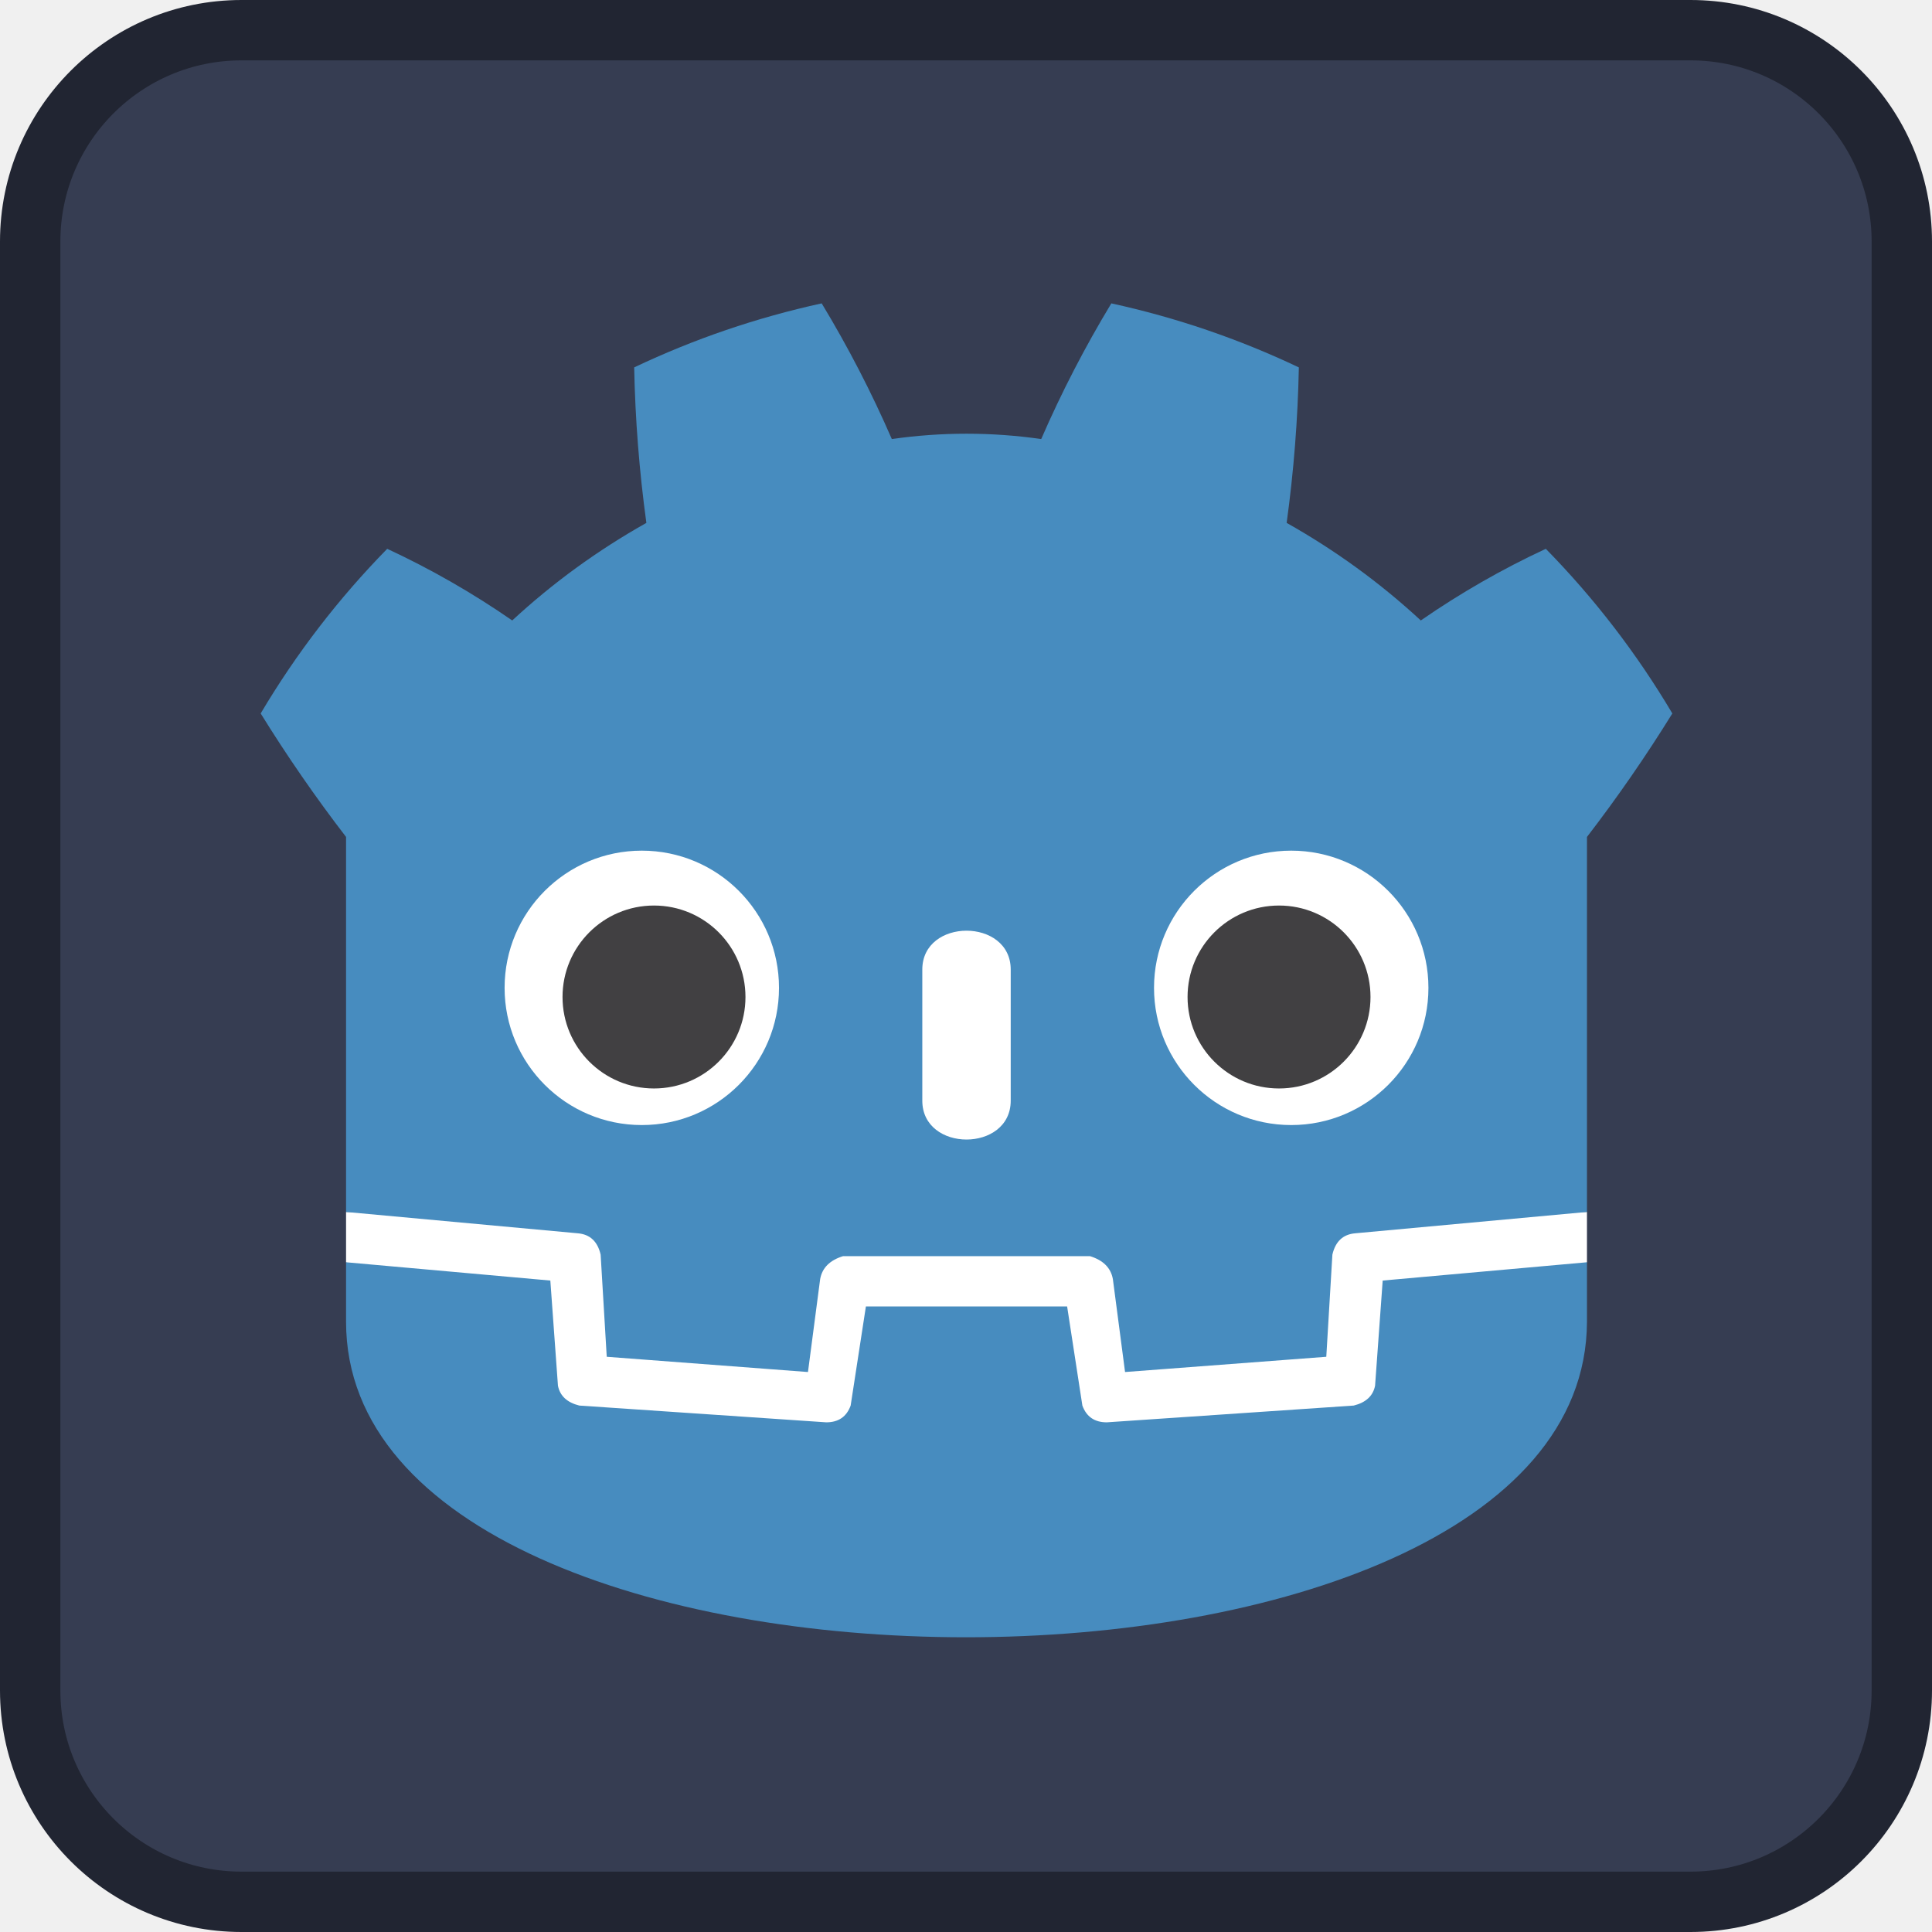
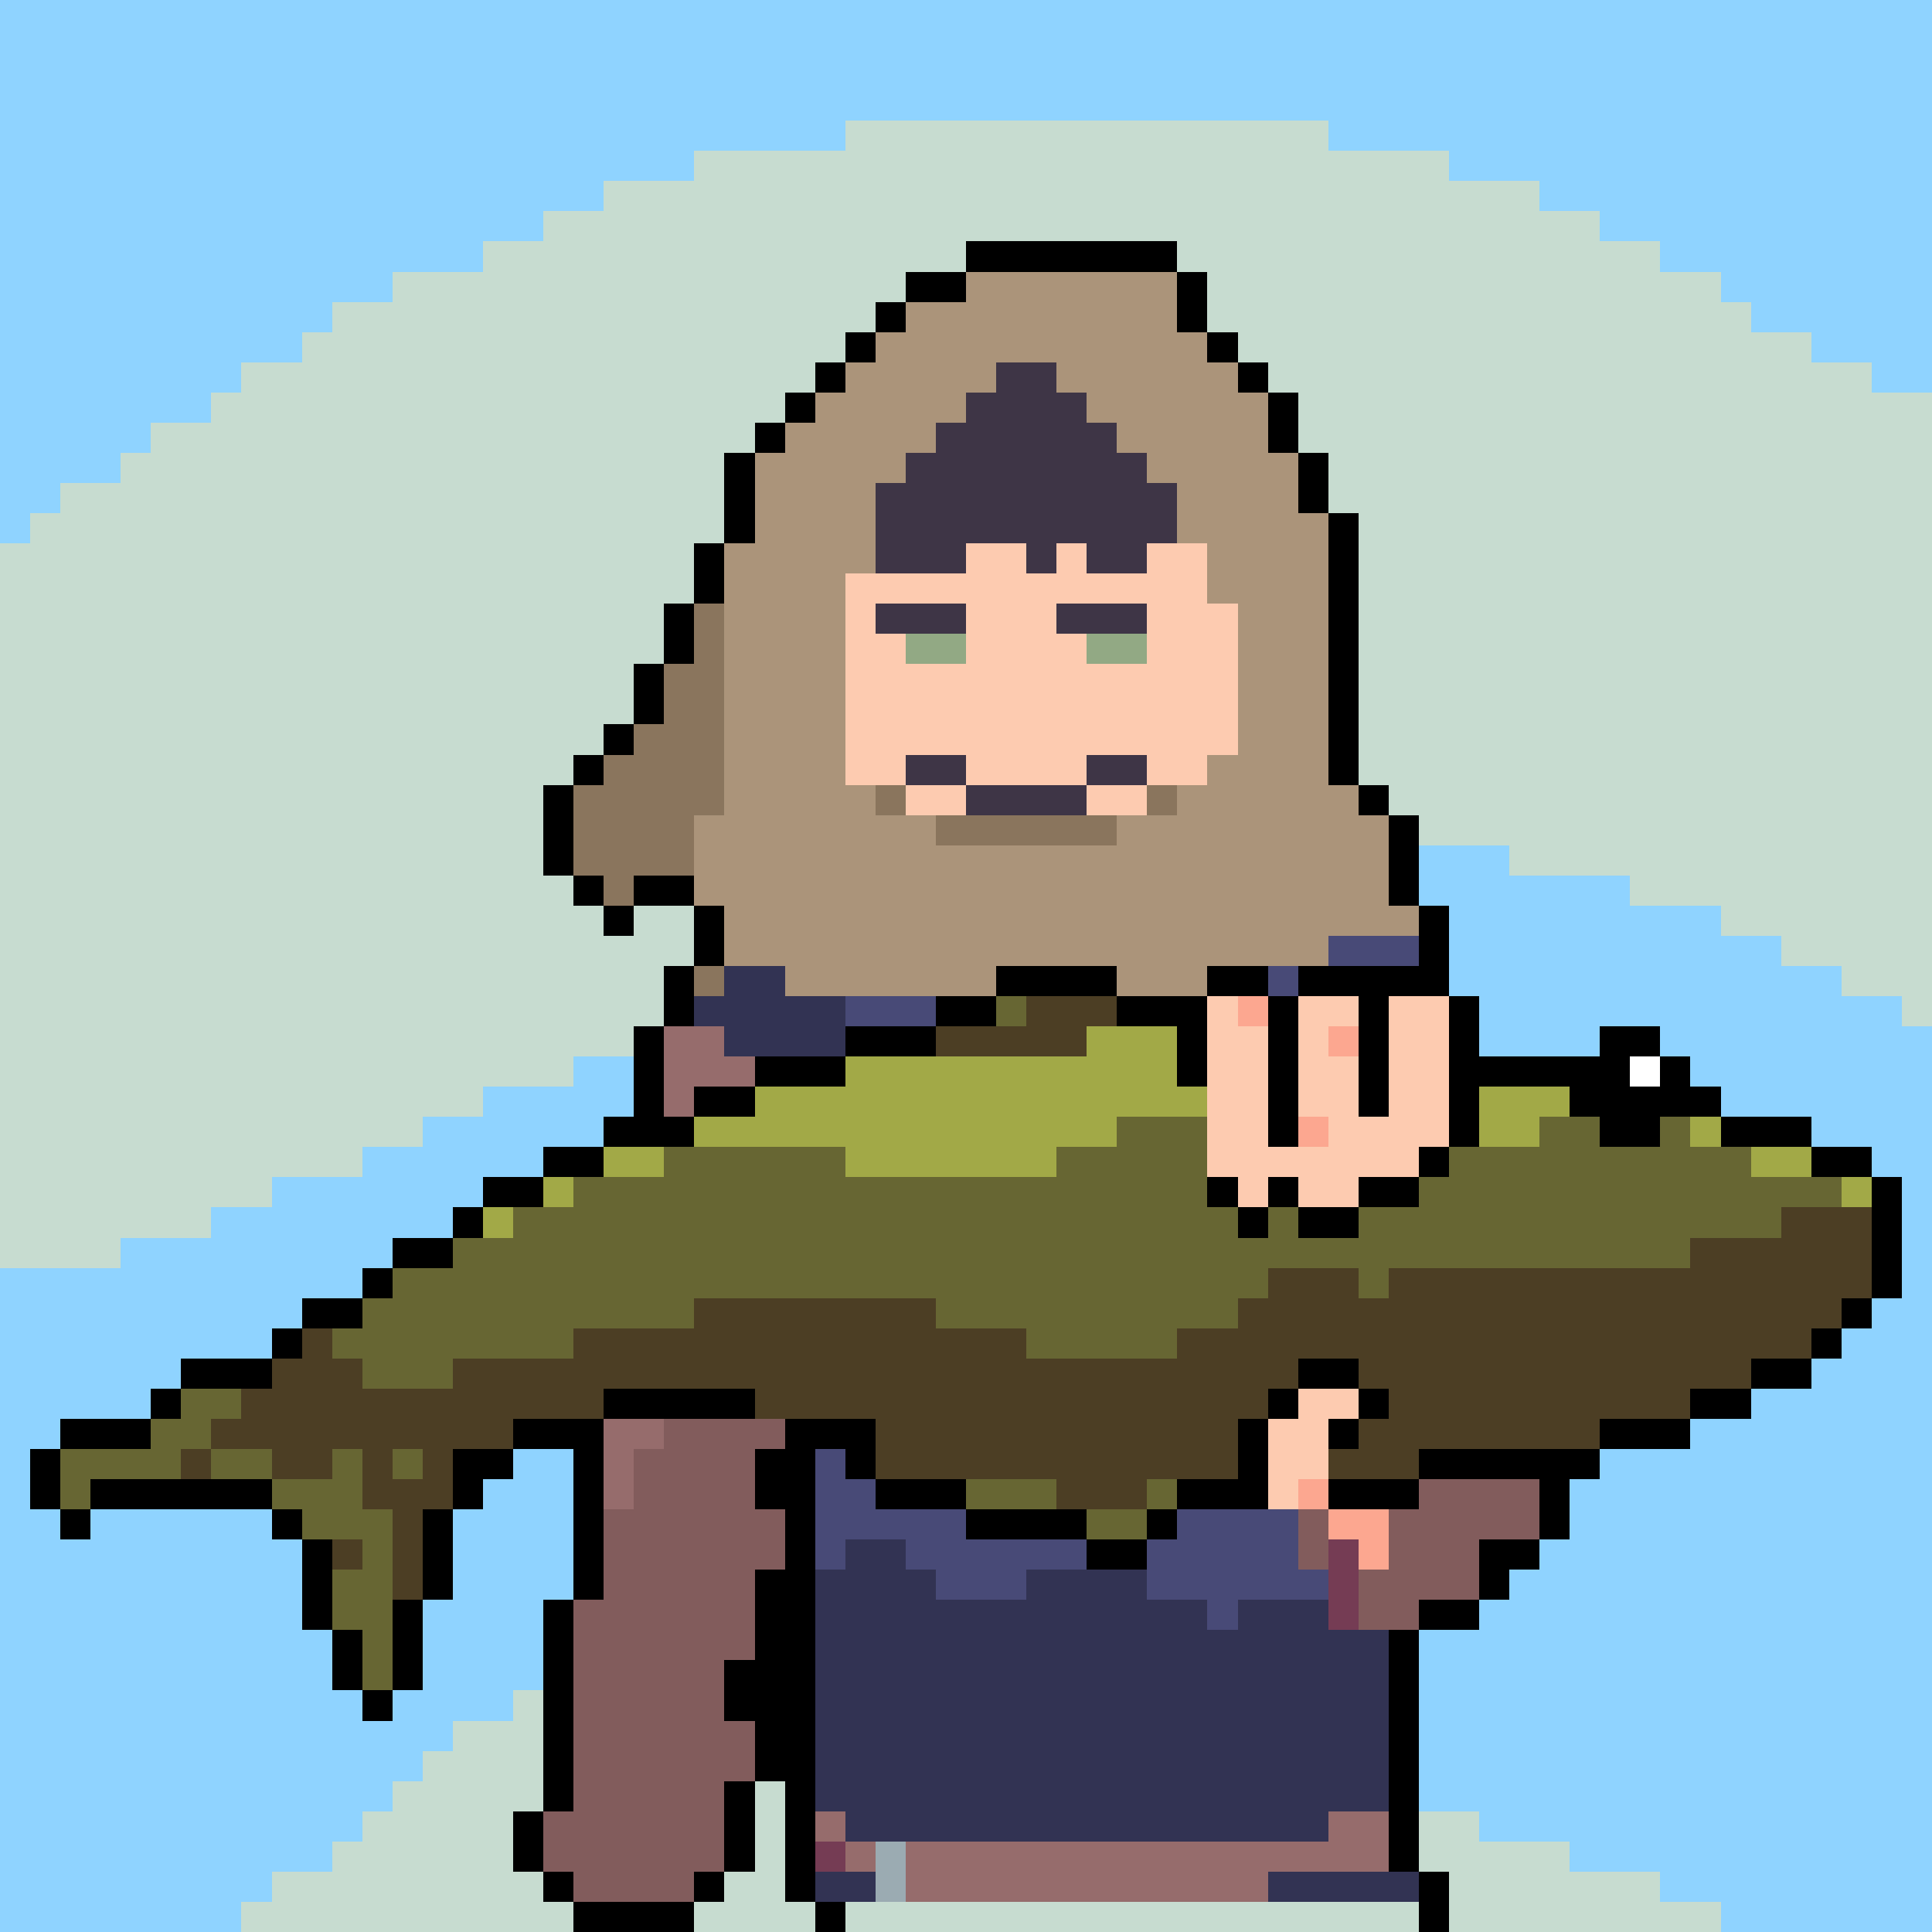
- <svg xmlns="http://www.w3.org/2000/svg" width="128" height="128">
-   <rect width="124" height="124" x="2" y="2" fill="#363d52" stroke="#212532" stroke-width="4" rx="14" />
-   <g fill="#fff" transform="translate(12.322 12.322)scale(.101)">
-     <path d="M105 673v33q407 354 814 0v-33z" />
-     <path fill="#478cbf" d="m105 673 152 14q12 1 15 14l4 67 132 10 8-61q2-11 15-15h162q13 4 15 15l8 61 132-10 4-67q3-13 15-14l152-14V427q30-39 56-81-35-59-83-108-43 20-82 47-40-37-88-64 7-51 8-102-59-28-123-42-26 43-46 89-49-7-98 0-20-46-46-89-64 14-123 42 1 51 8 102-48 27-88 64-39-27-82-47-48 49-83 108 26 42 56 81zm0 33v39c0 276 813 276 814 0v-39l-134 12-5 69q-2 10-14 13l-162 11q-12 0-16-11l-10-65H446l-10 65q-4 11-16 11l-162-11q-12-3-14-13l-5-69z" />
-     <path d="M483 600c0 34 58 34 58 0v-86c0-34-58-34-58 0z" />
-     <circle cx="725" cy="526" r="90" />
-     <circle cx="299" cy="526" r="90" />
-   </g>
-   <g fill="#414042" transform="translate(12.322 12.322)scale(.101)">
-     <circle cx="307" cy="532" r="60" />
-     <circle cx="717" cy="532" r="60" />
-   </g>
+ <svg xmlns="http://www.w3.org/2000/svg" version="1.1" width="128" height="128" shape-rendering="crispEdges">
+   <rect x="0" y="0" width="128" height="8" fill="#8FD3FF" />
+   <rect x="0" y="8" width="56" height="2" fill="#8FD3FF" />
+   <rect x="56" y="8" width="32" height="8" fill="#C7DCD0" />
+   <rect x="88" y="8" width="40" height="2" fill="#8FD3FF" />
+   <rect x="0" y="10" width="46" height="2" fill="#8FD3FF" />
+   <rect x="46" y="10" width="10" height="14" fill="#C7DCD0" />
+   <rect x="88" y="10" width="8" height="24" fill="#C7DCD0" />
+   <rect x="96" y="10" width="32" height="2" fill="#8FD3FF" />
+   <rect x="0" y="12" width="40" height="2" fill="#8FD3FF" />
+   <rect x="40" y="12" width="6" height="28" fill="#C7DCD0" />
+   <rect x="96" y="12" width="6" height="44" fill="#C7DCD0" />
+   <rect x="102" y="12" width="26" height="2" fill="#8FD3FF" />
+   <rect x="0" y="14" width="36" height="2" fill="#8FD3FF" />
+   <rect x="36" y="14" width="4" height="36" fill="#C7DCD0" />
+   <rect x="102" y="14" width="4" height="44" fill="#C7DCD0" />
+   <rect x="106" y="14" width="22" height="2" fill="#8FD3FF" />
+   <rect x="0" y="16" width="32" height="2" fill="#8FD3FF" />
+   <rect x="32" y="16" width="4" height="56" fill="#C7DCD0" />
+   <rect x="56" y="16" width="8" height="2" fill="#C7DCD0" />
+   <rect x="64" y="16" width="14" height="2" fill="#000000" />
+   <rect x="78" y="16" width="10" height="2" fill="#C7DCD0" />
+   <rect x="106" y="16" width="4" height="42" fill="#C7DCD0" />
+   <rect x="110" y="16" width="18" height="2" fill="#8FD3FF" />
+   <rect x="0" y="18" width="26" height="2" fill="#8FD3FF" />
+   <rect x="26" y="18" width="6" height="56" fill="#C7DCD0" />
+   <rect x="56" y="18" width="4" height="2" fill="#C7DCD0" />
+   <rect x="60" y="18" width="4" height="2" fill="#000000" />
+   <rect x="64" y="18" width="14" height="6" fill="#AB947A" />
+   <rect x="78" y="18" width="2" height="4" fill="#000000" />
+   <rect x="80" y="18" width="8" height="4" fill="#C7DCD0" />
+   <rect x="110" y="18" width="4" height="42" fill="#C7DCD0" />
+   <rect x="114" y="18" width="14" height="2" fill="#8FD3FF" />
+   <rect x="0" y="20" width="22" height="2" fill="#8FD3FF" />
+   <rect x="22" y="20" width="4" height="56" fill="#C7DCD0" />
+   <rect x="56" y="20" width="2" height="2" fill="#C7DCD0" />
+   <rect x="58" y="20" width="2" height="2" fill="#000000" />
+   <rect x="60" y="20" width="4" height="8" fill="#AB947A" />
+   <rect x="114" y="20" width="2" height="42" fill="#C7DCD0" />
+   <rect x="116" y="20" width="12" height="2" fill="#8FD3FF" />
+   <rect x="0" y="22" width="20" height="2" fill="#8FD3FF" />
+   <rect x="20" y="22" width="2" height="56" fill="#C7DCD0" />
+   <rect x="56" y="22" width="2" height="2" fill="#000000" />
+   <rect x="58" y="22" width="2" height="10" fill="#AB947A" />
+   <rect x="78" y="22" width="2" height="14" fill="#AB947A" />
+   <rect x="80" y="22" width="2" height="2" fill="#000000" />
+   <rect x="82" y="22" width="6" height="2" fill="#C7DCD0" />
+   <rect x="116" y="22" width="4" height="40" fill="#C7DCD0" />
+   <rect x="120" y="22" width="8" height="2" fill="#8FD3FF" />
+   <rect x="0" y="24" width="16" height="2" fill="#8FD3FF" />
+   <rect x="16" y="24" width="4" height="54" fill="#C7DCD0" />
+   <rect x="46" y="24" width="8" height="2" fill="#C7DCD0" />
+   <rect x="54" y="24" width="2" height="2" fill="#000000" />
+   <rect x="56" y="24" width="2" height="14" fill="#AB947A" />
+   <rect x="64" y="24" width="2" height="2" fill="#AB947A" />
+   <rect x="66" y="24" width="4" height="12" fill="#3E3546" />
+   <rect x="70" y="24" width="8" height="2" fill="#AB947A" />
+   <rect x="80" y="24" width="2" height="16" fill="#AB947A" />
+   <rect x="82" y="24" width="2" height="2" fill="#000000" />
+   <rect x="84" y="24" width="4" height="2" fill="#C7DCD0" />
+   <rect x="120" y="24" width="4" height="40" fill="#C7DCD0" />
+   <rect x="124" y="24" width="4" height="2" fill="#8FD3FF" />
+   <rect x="0" y="26" width="14" height="2" fill="#8FD3FF" />
+   <rect x="14" y="26" width="2" height="54" fill="#C7DCD0" />
+   <rect x="46" y="26" width="6" height="2" fill="#C7DCD0" />
+   <rect x="52" y="26" width="2" height="2" fill="#000000" />
+   <rect x="54" y="26" width="2" height="40" fill="#AB947A" />
+   <rect x="64" y="26" width="2" height="10" fill="#3E3546" />
+   <rect x="70" y="26" width="2" height="10" fill="#3E3546" />
+   <rect x="72" y="26" width="6" height="2" fill="#AB947A" />
+   <rect x="82" y="26" width="2" height="38" fill="#AB947A" />
+   <rect x="84" y="26" width="2" height="4" fill="#000000" />
+   <rect x="86" y="26" width="2" height="4" fill="#C7DCD0" />
+   <rect x="124" y="26" width="4" height="40" fill="#C7DCD0" />
+   <rect x="0" y="28" width="10" height="2" fill="#8FD3FF" />
+   <rect x="10" y="28" width="4" height="54" fill="#C7DCD0" />
+   <rect x="46" y="28" width="4" height="2" fill="#C7DCD0" />
+   <rect x="50" y="28" width="2" height="2" fill="#000000" />
+   <rect x="52" y="28" width="2" height="38" fill="#AB947A" />
+   <rect x="60" y="28" width="2" height="2" fill="#AB947A" />
+   <rect x="62" y="28" width="2" height="10" fill="#3E3546" />
+   <rect x="72" y="28" width="2" height="10" fill="#3E3546" />
+   <rect x="74" y="28" width="4" height="2" fill="#AB947A" />
+   <rect x="0" y="30" width="8" height="2" fill="#8FD3FF" />
+   <rect x="8" y="30" width="2" height="52" fill="#C7DCD0" />
+   <rect x="46" y="30" width="2" height="6" fill="#C7DCD0" />
+   <rect x="48" y="30" width="2" height="6" fill="#000000" />
+   <rect x="50" y="30" width="2" height="34" fill="#AB947A" />
+   <rect x="60" y="30" width="2" height="8" fill="#3E3546" />
+   <rect x="74" y="30" width="2" height="8" fill="#3E3546" />
+   <rect x="76" y="30" width="2" height="2" fill="#AB947A" />
+   <rect x="84" y="30" width="2" height="34" fill="#AB947A" />
+   <rect x="86" y="30" width="2" height="4" fill="#000000" />
+   <rect x="0" y="32" width="4" height="2" fill="#8FD3FF" />
+   <rect x="4" y="32" width="4" height="52" fill="#C7DCD0" />
+   <rect x="58" y="32" width="2" height="6" fill="#3E3546" />
+   <rect x="76" y="32" width="2" height="4" fill="#3E3546" />
+   <rect x="0" y="34" width="2" height="2" fill="#8FD3FF" />
+   <rect x="2" y="34" width="2" height="50" fill="#C7DCD0" />
+   <rect x="86" y="34" width="2" height="30" fill="#AB947A" />
+   <rect x="88" y="34" width="2" height="18" fill="#000000" />
+   <rect x="90" y="34" width="6" height="18" fill="#C7DCD0" />
+   <rect x="0" y="36" width="2" height="48" fill="#C7DCD0" />
+   <rect x="46" y="36" width="2" height="4" fill="#000000" />
+   <rect x="48" y="36" width="2" height="28" fill="#AB947A" />
+   <rect x="64" y="36" width="4" height="16" fill="#FDCBB0" />
+   <rect x="68" y="36" width="2" height="2" fill="#3E3546" />
+   <rect x="70" y="36" width="2" height="4" fill="#FDCBB0" />
+   <rect x="76" y="36" width="4" height="16" fill="#FDCBB0" />
+   <rect x="56" y="38" width="8" height="2" fill="#FDCBB0" />
+   <rect x="68" y="38" width="2" height="14" fill="#FDCBB0" />
+   <rect x="72" y="38" width="4" height="2" fill="#FDCBB0" />
+   <rect x="40" y="40" width="4" height="4" fill="#C7DCD0" />
+   <rect x="44" y="40" width="2" height="4" fill="#000000" />
+   <rect x="46" y="40" width="2" height="14" fill="#8A755D" />
+   <rect x="56" y="40" width="2" height="12" fill="#FDCBB0" />
+   <rect x="58" y="40" width="6" height="2" fill="#3E3546" />
+   <rect x="70" y="40" width="6" height="2" fill="#3E3546" />
+   <rect x="80" y="40" width="2" height="10" fill="#FDCBB0" />
+   <rect x="58" y="42" width="2" height="10" fill="#FDCBB0" />
+   <rect x="60" y="42" width="4" height="2" fill="#92A984" />
+   <rect x="70" y="42" width="2" height="10" fill="#FDCBB0" />
+   <rect x="72" y="42" width="4" height="2" fill="#92A984" />
+   <rect x="40" y="44" width="2" height="4" fill="#C7DCD0" />
+   <rect x="42" y="44" width="2" height="4" fill="#000000" />
+   <rect x="44" y="44" width="2" height="14" fill="#8A755D" />
+   <rect x="60" y="44" width="4" height="6" fill="#FDCBB0" />
+   <rect x="72" y="44" width="4" height="6" fill="#FDCBB0" />
+   <rect x="40" y="48" width="2" height="2" fill="#000000" />
+   <rect x="42" y="48" width="2" height="10" fill="#8A755D" />
+   <rect x="36" y="50" width="2" height="2" fill="#C7DCD0" />
+   <rect x="38" y="50" width="2" height="2" fill="#000000" />
+   <rect x="40" y="50" width="2" height="10" fill="#8A755D" />
+   <rect x="60" y="50" width="4" height="2" fill="#3E3546" />
+   <rect x="72" y="50" width="4" height="2" fill="#3E3546" />
+   <rect x="80" y="50" width="2" height="14" fill="#AB947A" />
+   <rect x="36" y="52" width="2" height="6" fill="#000000" />
+   <rect x="38" y="52" width="2" height="6" fill="#8A755D" />
+   <rect x="56" y="52" width="2" height="14" fill="#AB947A" />
+   <rect x="58" y="52" width="2" height="2" fill="#8A755D" />
+   <rect x="60" y="52" width="4" height="2" fill="#FDCBB0" />
+   <rect x="64" y="52" width="8" height="2" fill="#3E3546" />
+   <rect x="72" y="52" width="4" height="2" fill="#FDCBB0" />
+   <rect x="76" y="52" width="2" height="2" fill="#8A755D" />
+   <rect x="78" y="52" width="2" height="14" fill="#AB947A" />
+   <rect x="88" y="52" width="2" height="10" fill="#AB947A" />
+   <rect x="90" y="52" width="2" height="2" fill="#000000" />
+   <rect x="92" y="52" width="4" height="2" fill="#C7DCD0" />
+   <rect x="46" y="54" width="2" height="6" fill="#AB947A" />
+   <rect x="58" y="54" width="4" height="12" fill="#AB947A" />
+   <rect x="62" y="54" width="12" height="2" fill="#8A755D" />
+   <rect x="74" y="54" width="4" height="12" fill="#AB947A" />
+   <rect x="90" y="54" width="2" height="8" fill="#AB947A" />
+   <rect x="92" y="54" width="2" height="6" fill="#000000" />
+   <rect x="94" y="54" width="2" height="2" fill="#C7DCD0" />
+   <rect x="62" y="56" width="12" height="8" fill="#AB947A" />
+   <rect x="94" y="56" width="6" height="4" fill="#8FD3FF" />
+   <rect x="100" y="56" width="2" height="2" fill="#C7DCD0" />
+   <rect x="36" y="58" width="2" height="14" fill="#C7DCD0" />
+   <rect x="38" y="58" width="2" height="2" fill="#000000" />
+   <rect x="42" y="58" width="4" height="2" fill="#000000" />
+   <rect x="100" y="58" width="8" height="10" fill="#8FD3FF" />
+   <rect x="108" y="58" width="2" height="2" fill="#C7DCD0" />
+   <rect x="38" y="60" width="2" height="10" fill="#C7DCD0" />
+   <rect x="40" y="60" width="2" height="2" fill="#000000" />
+   <rect x="42" y="60" width="4" height="4" fill="#C7DCD0" />
+   <rect x="46" y="60" width="2" height="4" fill="#000000" />
+   <rect x="92" y="60" width="2" height="2" fill="#AB947A" />
+   <rect x="94" y="60" width="2" height="6" fill="#000000" />
+   <rect x="96" y="60" width="4" height="6" fill="#8FD3FF" />
+   <rect x="108" y="60" width="6" height="8" fill="#8FD3FF" />
+   <rect x="40" y="62" width="2" height="8" fill="#C7DCD0" />
+   <rect x="88" y="62" width="6" height="2" fill="#484A77" />
+   <rect x="114" y="62" width="4" height="12" fill="#8FD3FF" />
+   <rect x="118" y="62" width="2" height="2" fill="#C7DCD0" />
+   <rect x="42" y="64" width="2" height="4" fill="#C7DCD0" />
+   <rect x="44" y="64" width="2" height="4" fill="#000000" />
+   <rect x="46" y="64" width="2" height="2" fill="#8A755D" />
+   <rect x="48" y="64" width="4" height="6" fill="#323353" />
+   <rect x="62" y="64" width="4" height="2" fill="#AB947A" />
+   <rect x="66" y="64" width="8" height="2" fill="#000000" />
+   <rect x="80" y="64" width="4" height="2" fill="#000000" />
+   <rect x="84" y="64" width="2" height="2" fill="#484A77" />
+   <rect x="86" y="64" width="8" height="2" fill="#000000" />
+   <rect x="118" y="64" width="4" height="10" fill="#8FD3FF" />
+   <rect x="122" y="64" width="2" height="2" fill="#C7DCD0" />
+   <rect x="46" y="66" width="2" height="2" fill="#323353" />
+   <rect x="52" y="66" width="4" height="4" fill="#323353" />
+   <rect x="56" y="66" width="6" height="2" fill="#484A77" />
+   <rect x="62" y="66" width="4" height="2" fill="#000000" />
+   <rect x="66" y="66" width="2" height="2" fill="#676633" />
+   <rect x="68" y="66" width="6" height="2" fill="#4C3E24" />
+   <rect x="74" y="66" width="6" height="2" fill="#000000" />
+   <rect x="80" y="66" width="2" height="12" fill="#FDCBB0" />
+   <rect x="82" y="66" width="2" height="2" fill="#FCA790" />
+   <rect x="84" y="66" width="2" height="10" fill="#000000" />
+   <rect x="86" y="66" width="4" height="2" fill="#FDCBB0" />
+   <rect x="90" y="66" width="2" height="8" fill="#000000" />
+   <rect x="92" y="66" width="4" height="10" fill="#FDCBB0" />
+   <rect x="96" y="66" width="2" height="10" fill="#000000" />
+   <rect x="98" y="66" width="2" height="4" fill="#8FD3FF" />
+   <rect x="122" y="66" width="4" height="10" fill="#8FD3FF" />
+   <rect x="126" y="66" width="2" height="2" fill="#C7DCD0" />
+   <rect x="42" y="68" width="2" height="8" fill="#000000" />
+   <rect x="44" y="68" width="4" height="4" fill="#966C6C" />
+   <rect x="56" y="68" width="6" height="2" fill="#000000" />
+   <rect x="62" y="68" width="10" height="2" fill="#4C3E24" />
+   <rect x="72" y="68" width="6" height="6" fill="#A2A947" />
+   <rect x="78" y="68" width="2" height="4" fill="#000000" />
+   <rect x="82" y="68" width="2" height="12" fill="#FDCBB0" />
+   <rect x="86" y="68" width="2" height="6" fill="#FDCBB0" />
+   <rect x="88" y="68" width="2" height="2" fill="#FCA790" />
+   <rect x="100" y="68" width="6" height="2" fill="#8FD3FF" />
+   <rect x="106" y="68" width="4" height="2" fill="#000000" />
+   <rect x="110" y="68" width="4" height="2" fill="#8FD3FF" />
+   <rect x="126" y="68" width="2" height="60" fill="#8FD3FF" />
+   <rect x="38" y="70" width="4" height="4" fill="#8FD3FF" />
+   <rect x="48" y="70" width="2" height="2" fill="#966C6C" />
+   <rect x="50" y="70" width="6" height="2" fill="#000000" />
+   <rect x="56" y="70" width="16" height="6" fill="#A2A947" />
+   <rect x="88" y="70" width="2" height="10" fill="#FDCBB0" />
+   <rect x="98" y="70" width="10" height="2" fill="#000000" />
+   <rect x="108" y="70" width="2" height="2" fill="#FFFFFF" />
+   <rect x="110" y="70" width="2" height="4" fill="#000000" />
+   <rect x="112" y="70" width="2" height="2" fill="#8FD3FF" />
+   <rect x="32" y="72" width="6" height="4" fill="#8FD3FF" />
+   <rect x="44" y="72" width="2" height="2" fill="#966C6C" />
+   <rect x="46" y="72" width="4" height="2" fill="#000000" />
+   <rect x="50" y="72" width="6" height="4" fill="#A2A947" />
+   <rect x="78" y="72" width="2" height="2" fill="#A2A947" />
+   <rect x="98" y="72" width="6" height="2" fill="#A2A947" />
+   <rect x="104" y="72" width="6" height="2" fill="#000000" />
+   <rect x="112" y="72" width="2" height="2" fill="#000000" />
+   <rect x="26" y="74" width="2" height="2" fill="#C7DCD0" />
+   <rect x="28" y="74" width="4" height="6" fill="#8FD3FF" />
+   <rect x="38" y="74" width="2" height="2" fill="#8FD3FF" />
+   <rect x="40" y="74" width="2" height="2" fill="#000000" />
+   <rect x="44" y="74" width="2" height="2" fill="#000000" />
+   <rect x="46" y="74" width="4" height="2" fill="#A2A947" />
+   <rect x="72" y="74" width="2" height="2" fill="#A2A947" />
+   <rect x="74" y="74" width="6" height="14" fill="#676633" />
+   <rect x="86" y="74" width="2" height="2" fill="#FCA790" />
+   <rect x="90" y="74" width="2" height="4" fill="#FDCBB0" />
+   <rect x="98" y="74" width="4" height="2" fill="#A2A947" />
+   <rect x="102" y="74" width="4" height="10" fill="#676633" />
+   <rect x="106" y="74" width="4" height="2" fill="#000000" />
+   <rect x="110" y="74" width="2" height="10" fill="#676633" />
+   <rect x="112" y="74" width="2" height="2" fill="#A2A947" />
+   <rect x="114" y="74" width="6" height="2" fill="#000000" />
+   <rect x="120" y="74" width="2" height="2" fill="#8FD3FF" />
+   <rect x="22" y="76" width="2" height="2" fill="#C7DCD0" />
+   <rect x="24" y="76" width="4" height="6" fill="#8FD3FF" />
+   <rect x="32" y="76" width="4" height="2" fill="#8FD3FF" />
+   <rect x="36" y="76" width="4" height="2" fill="#000000" />
+   <rect x="40" y="76" width="4" height="2" fill="#A2A947" />
+   <rect x="44" y="76" width="12" height="10" fill="#676633" />
+   <rect x="56" y="76" width="14" height="2" fill="#A2A947" />
+   <rect x="70" y="76" width="4" height="14" fill="#676633" />
+   <rect x="84" y="76" width="4" height="2" fill="#FDCBB0" />
+   <rect x="92" y="76" width="2" height="2" fill="#FDCBB0" />
+   <rect x="94" y="76" width="2" height="2" fill="#000000" />
+   <rect x="96" y="76" width="6" height="8" fill="#676633" />
+   <rect x="106" y="76" width="4" height="8" fill="#676633" />
+   <rect x="112" y="76" width="4" height="6" fill="#676633" />
+   <rect x="116" y="76" width="4" height="2" fill="#A2A947" />
+   <rect x="120" y="76" width="4" height="2" fill="#000000" />
+   <rect x="124" y="76" width="2" height="2" fill="#8FD3FF" />
+   <rect x="16" y="78" width="2" height="2" fill="#C7DCD0" />
+   <rect x="18" y="78" width="6" height="8" fill="#8FD3FF" />
+   <rect x="32" y="78" width="4" height="2" fill="#000000" />
+   <rect x="36" y="78" width="2" height="2" fill="#A2A947" />
+   <rect x="38" y="78" width="6" height="10" fill="#676633" />
+   <rect x="56" y="78" width="14" height="8" fill="#676633" />
+   <rect x="80" y="78" width="2" height="2" fill="#000000" />
+   <rect x="84" y="78" width="2" height="2" fill="#000000" />
+   <rect x="86" y="78" width="2" height="2" fill="#FDCBB0" />
+   <rect x="90" y="78" width="4" height="2" fill="#000000" />
+   <rect x="94" y="78" width="2" height="6" fill="#676633" />
+   <rect x="116" y="78" width="6" height="2" fill="#676633" />
+   <rect x="122" y="78" width="2" height="2" fill="#A2A947" />
+   <rect x="124" y="78" width="2" height="8" fill="#000000" />
+   <rect x="14" y="80" width="4" height="10" fill="#8FD3FF" />
+   <rect x="28" y="80" width="2" height="2" fill="#8FD3FF" />
+   <rect x="30" y="80" width="2" height="2" fill="#000000" />
+   <rect x="32" y="80" width="2" height="2" fill="#A2A947" />
+   <rect x="34" y="80" width="4" height="10" fill="#676633" />
+   <rect x="80" y="80" width="2" height="8" fill="#676633" />
+   <rect x="82" y="80" width="2" height="2" fill="#000000" />
+   <rect x="84" y="80" width="2" height="4" fill="#676633" />
+   <rect x="86" y="80" width="4" height="2" fill="#000000" />
+   <rect x="90" y="80" width="4" height="4" fill="#676633" />
+   <rect x="116" y="80" width="2" height="2" fill="#676633" />
+   <rect x="118" y="80" width="6" height="6" fill="#4C3E24" />
+   <rect x="8" y="82" width="6" height="8" fill="#8FD3FF" />
+   <rect x="24" y="82" width="2" height="2" fill="#8FD3FF" />
+   <rect x="26" y="82" width="4" height="2" fill="#000000" />
+   <rect x="30" y="82" width="4" height="8" fill="#676633" />
+   <rect x="82" y="82" width="2" height="4" fill="#676633" />
+   <rect x="86" y="82" width="4" height="2" fill="#676633" />
+   <rect x="112" y="82" width="6" height="8" fill="#4C3E24" />
+   <rect x="0" y="84" width="8" height="10" fill="#8FD3FF" />
+   <rect x="24" y="84" width="2" height="2" fill="#000000" />
+   <rect x="26" y="84" width="4" height="8" fill="#676633" />
+   <rect x="84" y="84" width="6" height="6" fill="#4C3E24" />
+   <rect x="90" y="84" width="2" height="2" fill="#676633" />
+   <rect x="92" y="84" width="20" height="10" fill="#4C3E24" />
+   <rect x="18" y="86" width="2" height="2" fill="#8FD3FF" />
+   <rect x="20" y="86" width="4" height="2" fill="#000000" />
+   <rect x="24" y="86" width="2" height="6" fill="#676633" />
+   <rect x="44" y="86" width="2" height="2" fill="#676633" />
+   <rect x="46" y="86" width="16" height="6" fill="#4C3E24" />
+   <rect x="62" y="86" width="8" height="2" fill="#676633" />
+   <rect x="82" y="86" width="2" height="8" fill="#4C3E24" />
+   <rect x="90" y="86" width="2" height="6" fill="#4C3E24" />
+   <rect x="118" y="86" width="4" height="2" fill="#4C3E24" />
+   <rect x="122" y="86" width="2" height="2" fill="#000000" />
+   <rect x="124" y="86" width="2" height="42" fill="#8FD3FF" />
+   <rect x="18" y="88" width="2" height="2" fill="#000000" />
+   <rect x="20" y="88" width="2" height="10" fill="#4C3E24" />
+   <rect x="22" y="88" width="2" height="2" fill="#676633" />
+   <rect x="38" y="88" width="8" height="4" fill="#4C3E24" />
+   <rect x="62" y="88" width="6" height="10" fill="#4C3E24" />
+   <rect x="68" y="88" width="2" height="2" fill="#676633" />
+   <rect x="74" y="88" width="4" height="2" fill="#676633" />
+   <rect x="78" y="88" width="4" height="10" fill="#4C3E24" />
+   <rect x="118" y="88" width="2" height="2" fill="#4C3E24" />
+   <rect x="120" y="88" width="2" height="2" fill="#000000" />
+   <rect x="122" y="88" width="2" height="40" fill="#8FD3FF" />
+   <rect x="8" y="90" width="4" height="2" fill="#8FD3FF" />
+   <rect x="12" y="90" width="6" height="2" fill="#000000" />
+   <rect x="18" y="90" width="2" height="8" fill="#4C3E24" />
+   <rect x="22" y="90" width="2" height="6" fill="#4C3E24" />
+   <rect x="30" y="90" width="8" height="4" fill="#4C3E24" />
+   <rect x="68" y="90" width="10" height="8" fill="#4C3E24" />
+   <rect x="84" y="90" width="2" height="2" fill="#4C3E24" />
+   <rect x="86" y="90" width="4" height="2" fill="#000000" />
+   <rect x="112" y="90" width="4" height="2" fill="#4C3E24" />
+   <rect x="116" y="90" width="4" height="2" fill="#000000" />
+   <rect x="120" y="90" width="2" height="38" fill="#8FD3FF" />
+   <rect x="8" y="92" width="2" height="2" fill="#8FD3FF" />
+   <rect x="10" y="92" width="2" height="2" fill="#000000" />
+   <rect x="12" y="92" width="4" height="2" fill="#676633" />
+   <rect x="16" y="92" width="2" height="4" fill="#4C3E24" />
+   <rect x="24" y="92" width="6" height="4" fill="#4C3E24" />
+   <rect x="38" y="92" width="2" height="2" fill="#4C3E24" />
+   <rect x="40" y="92" width="10" height="2" fill="#000000" />
+   <rect x="50" y="92" width="12" height="2" fill="#4C3E24" />
+   <rect x="84" y="92" width="2" height="2" fill="#000000" />
+   <rect x="86" y="92" width="4" height="2" fill="#FDCBB0" />
+   <rect x="90" y="92" width="2" height="2" fill="#000000" />
+   <rect x="112" y="92" width="4" height="2" fill="#000000" />
+   <rect x="116" y="92" width="4" height="36" fill="#8FD3FF" />
+   <rect x="0" y="94" width="4" height="2" fill="#8FD3FF" />
+   <rect x="4" y="94" width="6" height="2" fill="#000000" />
+   <rect x="10" y="94" width="4" height="2" fill="#676633" />
+   <rect x="14" y="94" width="2" height="2" fill="#4C3E24" />
+   <rect x="30" y="94" width="4" height="2" fill="#4C3E24" />
+   <rect x="34" y="94" width="6" height="2" fill="#000000" />
+   <rect x="40" y="94" width="4" height="2" fill="#966C6C" />
+   <rect x="44" y="94" width="8" height="2" fill="#825C5C" />
+   <rect x="52" y="94" width="6" height="2" fill="#000000" />
+   <rect x="58" y="94" width="4" height="4" fill="#4C3E24" />
+   <rect x="82" y="94" width="2" height="6" fill="#000000" />
+   <rect x="84" y="94" width="4" height="4" fill="#FDCBB0" />
+   <rect x="88" y="94" width="2" height="2" fill="#000000" />
+   <rect x="90" y="94" width="16" height="2" fill="#4C3E24" />
+   <rect x="106" y="94" width="6" height="2" fill="#000000" />
+   <rect x="112" y="94" width="4" height="32" fill="#8FD3FF" />
+   <rect x="0" y="96" width="2" height="32" fill="#8FD3FF" />
+   <rect x="2" y="96" width="2" height="4" fill="#000000" />
+   <rect x="4" y="96" width="8" height="2" fill="#676633" />
+   <rect x="12" y="96" width="2" height="2" fill="#4C3E24" />
+   <rect x="14" y="96" width="4" height="2" fill="#676633" />
+   <rect x="22" y="96" width="2" height="6" fill="#676633" />
+   <rect x="24" y="96" width="2" height="4" fill="#4C3E24" />
+   <rect x="26" y="96" width="2" height="2" fill="#676633" />
+   <rect x="28" y="96" width="2" height="4" fill="#4C3E24" />
+   <rect x="30" y="96" width="4" height="2" fill="#000000" />
+   <rect x="34" y="96" width="4" height="10" fill="#8FD3FF" />
+   <rect x="38" y="96" width="2" height="10" fill="#000000" />
+   <rect x="40" y="96" width="2" height="4" fill="#966C6C" />
+   <rect x="42" y="96" width="8" height="14" fill="#825C5C" />
+   <rect x="50" y="96" width="4" height="4" fill="#000000" />
+   <rect x="54" y="96" width="2" height="8" fill="#484A77" />
+   <rect x="56" y="96" width="2" height="2" fill="#000000" />
+   <rect x="88" y="96" width="6" height="2" fill="#4C3E24" />
+   <rect x="94" y="96" width="12" height="2" fill="#000000" />
+   <rect x="106" y="96" width="6" height="28" fill="#8FD3FF" />
+   <rect x="4" y="98" width="2" height="2" fill="#676633" />
+   <rect x="6" y="98" width="12" height="2" fill="#000000" />
+   <rect x="18" y="98" width="4" height="2" fill="#676633" />
+   <rect x="26" y="98" width="2" height="8" fill="#4C3E24" />
+   <rect x="30" y="98" width="2" height="2" fill="#000000" />
+   <rect x="32" y="98" width="2" height="16" fill="#8FD3FF" />
+   <rect x="56" y="98" width="2" height="4" fill="#484A77" />
+   <rect x="58" y="98" width="6" height="2" fill="#000000" />
+   <rect x="64" y="98" width="6" height="2" fill="#676633" />
+   <rect x="70" y="98" width="6" height="2" fill="#4C3E24" />
+   <rect x="76" y="98" width="2" height="2" fill="#676633" />
+   <rect x="78" y="98" width="4" height="2" fill="#000000" />
+   <rect x="84" y="98" width="2" height="2" fill="#FDCBB0" />
+   <rect x="86" y="98" width="2" height="2" fill="#FCA790" />
+   <rect x="88" y="98" width="6" height="2" fill="#000000" />
+   <rect x="94" y="98" width="8" height="4" fill="#825C5C" />
+   <rect x="102" y="98" width="2" height="4" fill="#000000" />
+   <rect x="104" y="98" width="2" height="26" fill="#8FD3FF" />
+   <rect x="2" y="100" width="2" height="28" fill="#8FD3FF" />
+   <rect x="4" y="100" width="2" height="2" fill="#000000" />
+   <rect x="6" y="100" width="12" height="26" fill="#8FD3FF" />
+   <rect x="18" y="100" width="2" height="2" fill="#000000" />
+   <rect x="20" y="100" width="2" height="2" fill="#676633" />
+   <rect x="24" y="100" width="2" height="12" fill="#676633" />
+   <rect x="28" y="100" width="2" height="6" fill="#000000" />
+   <rect x="30" y="100" width="2" height="14" fill="#8FD3FF" />
+   <rect x="40" y="100" width="2" height="26" fill="#825C5C" />
+   <rect x="50" y="100" width="2" height="4" fill="#825C5C" />
+   <rect x="52" y="100" width="2" height="26" fill="#000000" />
+   <rect x="58" y="100" width="6" height="2" fill="#484A77" />
+   <rect x="64" y="100" width="8" height="2" fill="#000000" />
+   <rect x="72" y="100" width="4" height="2" fill="#676633" />
+   <rect x="76" y="100" width="2" height="2" fill="#000000" />
+   <rect x="78" y="100" width="8" height="6" fill="#484A77" />
+   <rect x="86" y="100" width="2" height="4" fill="#825C5C" />
+   <rect x="88" y="100" width="4" height="2" fill="#FCA790" />
+   <rect x="92" y="100" width="2" height="8" fill="#825C5C" />
+   <rect x="4" y="102" width="2" height="26" fill="#8FD3FF" />
+   <rect x="18" y="102" width="2" height="22" fill="#8FD3FF" />
+   <rect x="20" y="102" width="2" height="6" fill="#000000" />
+   <rect x="22" y="102" width="2" height="2" fill="#4C3E24" />
+   <rect x="56" y="102" width="4" height="20" fill="#323353" />
+   <rect x="60" y="102" width="12" height="2" fill="#484A77" />
+   <rect x="72" y="102" width="4" height="2" fill="#000000" />
+   <rect x="76" y="102" width="2" height="4" fill="#484A77" />
+   <rect x="88" y="102" width="2" height="6" fill="#753C54" />
+   <rect x="90" y="102" width="2" height="2" fill="#FCA790" />
+   <rect x="94" y="102" width="4" height="4" fill="#825C5C" />
+   <rect x="98" y="102" width="4" height="2" fill="#000000" />
+   <rect x="102" y="102" width="2" height="20" fill="#8FD3FF" />
+   <rect x="22" y="104" width="2" height="4" fill="#676633" />
+   <rect x="50" y="104" width="2" height="14" fill="#000000" />
+   <rect x="54" y="104" width="2" height="16" fill="#323353" />
+   <rect x="60" y="104" width="2" height="18" fill="#323353" />
+   <rect x="62" y="104" width="6" height="2" fill="#484A77" />
+   <rect x="68" y="104" width="8" height="18" fill="#323353" />
+   <rect x="86" y="104" width="2" height="2" fill="#484A77" />
+   <rect x="90" y="104" width="2" height="4" fill="#825C5C" />
+   <rect x="98" y="104" width="2" height="2" fill="#000000" />
+   <rect x="100" y="104" width="2" height="18" fill="#8FD3FF" />
+   <rect x="26" y="106" width="2" height="6" fill="#000000" />
+   <rect x="28" y="106" width="2" height="10" fill="#8FD3FF" />
+   <rect x="34" y="106" width="2" height="6" fill="#8FD3FF" />
+   <rect x="36" y="106" width="2" height="14" fill="#000000" />
+   <rect x="38" y="106" width="2" height="20" fill="#825C5C" />
+   <rect x="62" y="106" width="6" height="16" fill="#323353" />
+   <rect x="76" y="106" width="4" height="16" fill="#323353" />
+   <rect x="80" y="106" width="2" height="2" fill="#484A77" />
+   <rect x="82" y="106" width="6" height="16" fill="#323353" />
+   <rect x="94" y="106" width="4" height="2" fill="#000000" />
+   <rect x="98" y="106" width="2" height="16" fill="#8FD3FF" />
+   <rect x="20" y="108" width="2" height="16" fill="#8FD3FF" />
+   <rect x="22" y="108" width="2" height="4" fill="#000000" />
+   <rect x="80" y="108" width="2" height="14" fill="#323353" />
+   <rect x="88" y="108" width="4" height="12" fill="#323353" />
+   <rect x="92" y="108" width="2" height="16" fill="#000000" />
+   <rect x="94" y="108" width="4" height="12" fill="#8FD3FF" />
+   <rect x="42" y="110" width="6" height="14" fill="#825C5C" />
+   <rect x="48" y="110" width="2" height="4" fill="#000000" />
+   <rect x="22" y="112" width="2" height="10" fill="#8FD3FF" />
+   <rect x="24" y="112" width="2" height="2" fill="#000000" />
+   <rect x="26" y="112" width="2" height="6" fill="#8FD3FF" />
+   <rect x="34" y="112" width="2" height="8" fill="#C7DCD0" />
+   <rect x="24" y="114" width="2" height="6" fill="#8FD3FF" />
+   <rect x="30" y="114" width="4" height="14" fill="#C7DCD0" />
+   <rect x="48" y="114" width="2" height="4" fill="#825C5C" />
+   <rect x="28" y="116" width="2" height="12" fill="#C7DCD0" />
+   <rect x="26" y="118" width="2" height="10" fill="#C7DCD0" />
+   <rect x="48" y="118" width="2" height="6" fill="#000000" />
+   <rect x="50" y="118" width="2" height="10" fill="#C7DCD0" />
+   <rect x="24" y="120" width="2" height="8" fill="#C7DCD0" />
+   <rect x="34" y="120" width="2" height="4" fill="#000000" />
+   <rect x="36" y="120" width="2" height="4" fill="#825C5C" />
+   <rect x="54" y="120" width="2" height="2" fill="#966C6C" />
+   <rect x="88" y="120" width="4" height="4" fill="#966C6C" />
+   <rect x="94" y="120" width="4" height="4" fill="#C7DCD0" />
+   <rect x="22" y="122" width="2" height="6" fill="#C7DCD0" />
+   <rect x="54" y="122" width="2" height="2" fill="#753C54" />
+   <rect x="56" y="122" width="2" height="2" fill="#966C6C" />
+   <rect x="58" y="122" width="2" height="4" fill="#9BABB2" />
+   <rect x="60" y="122" width="28" height="2" fill="#966C6C" />
+   <rect x="98" y="122" width="6" height="6" fill="#C7DCD0" />
+   <rect x="18" y="124" width="4" height="4" fill="#C7DCD0" />
+   <rect x="34" y="124" width="2" height="4" fill="#C7DCD0" />
+   <rect x="36" y="124" width="2" height="2" fill="#000000" />
+   <rect x="42" y="124" width="4" height="2" fill="#825C5C" />
+   <rect x="46" y="124" width="2" height="2" fill="#000000" />
+   <rect x="48" y="124" width="2" height="4" fill="#C7DCD0" />
+   <rect x="54" y="124" width="4" height="2" fill="#323353" />
+   <rect x="60" y="124" width="24" height="2" fill="#966C6C" />
+   <rect x="84" y="124" width="10" height="2" fill="#323353" />
+   <rect x="94" y="124" width="2" height="4" fill="#000000" />
+   <rect x="96" y="124" width="2" height="4" fill="#C7DCD0" />
+   <rect x="104" y="124" width="6" height="4" fill="#C7DCD0" />
+   <rect x="110" y="124" width="2" height="2" fill="#8FD3FF" />
+   <rect x="6" y="126" width="10" height="2" fill="#8FD3FF" />
+   <rect x="16" y="126" width="2" height="2" fill="#C7DCD0" />
+   <rect x="36" y="126" width="2" height="2" fill="#C7DCD0" />
+   <rect x="38" y="126" width="8" height="2" fill="#000000" />
+   <rect x="46" y="126" width="2" height="2" fill="#C7DCD0" />
+   <rect x="52" y="126" width="2" height="2" fill="#C7DCD0" />
+   <rect x="54" y="126" width="2" height="2" fill="#000000" />
+   <rect x="56" y="126" width="38" height="2" fill="#C7DCD0" />
+   <rect x="110" y="126" width="4" height="2" fill="#C7DCD0" />
+   <rect x="114" y="126" width="2" height="2" fill="#8FD3FF" />
</svg>
